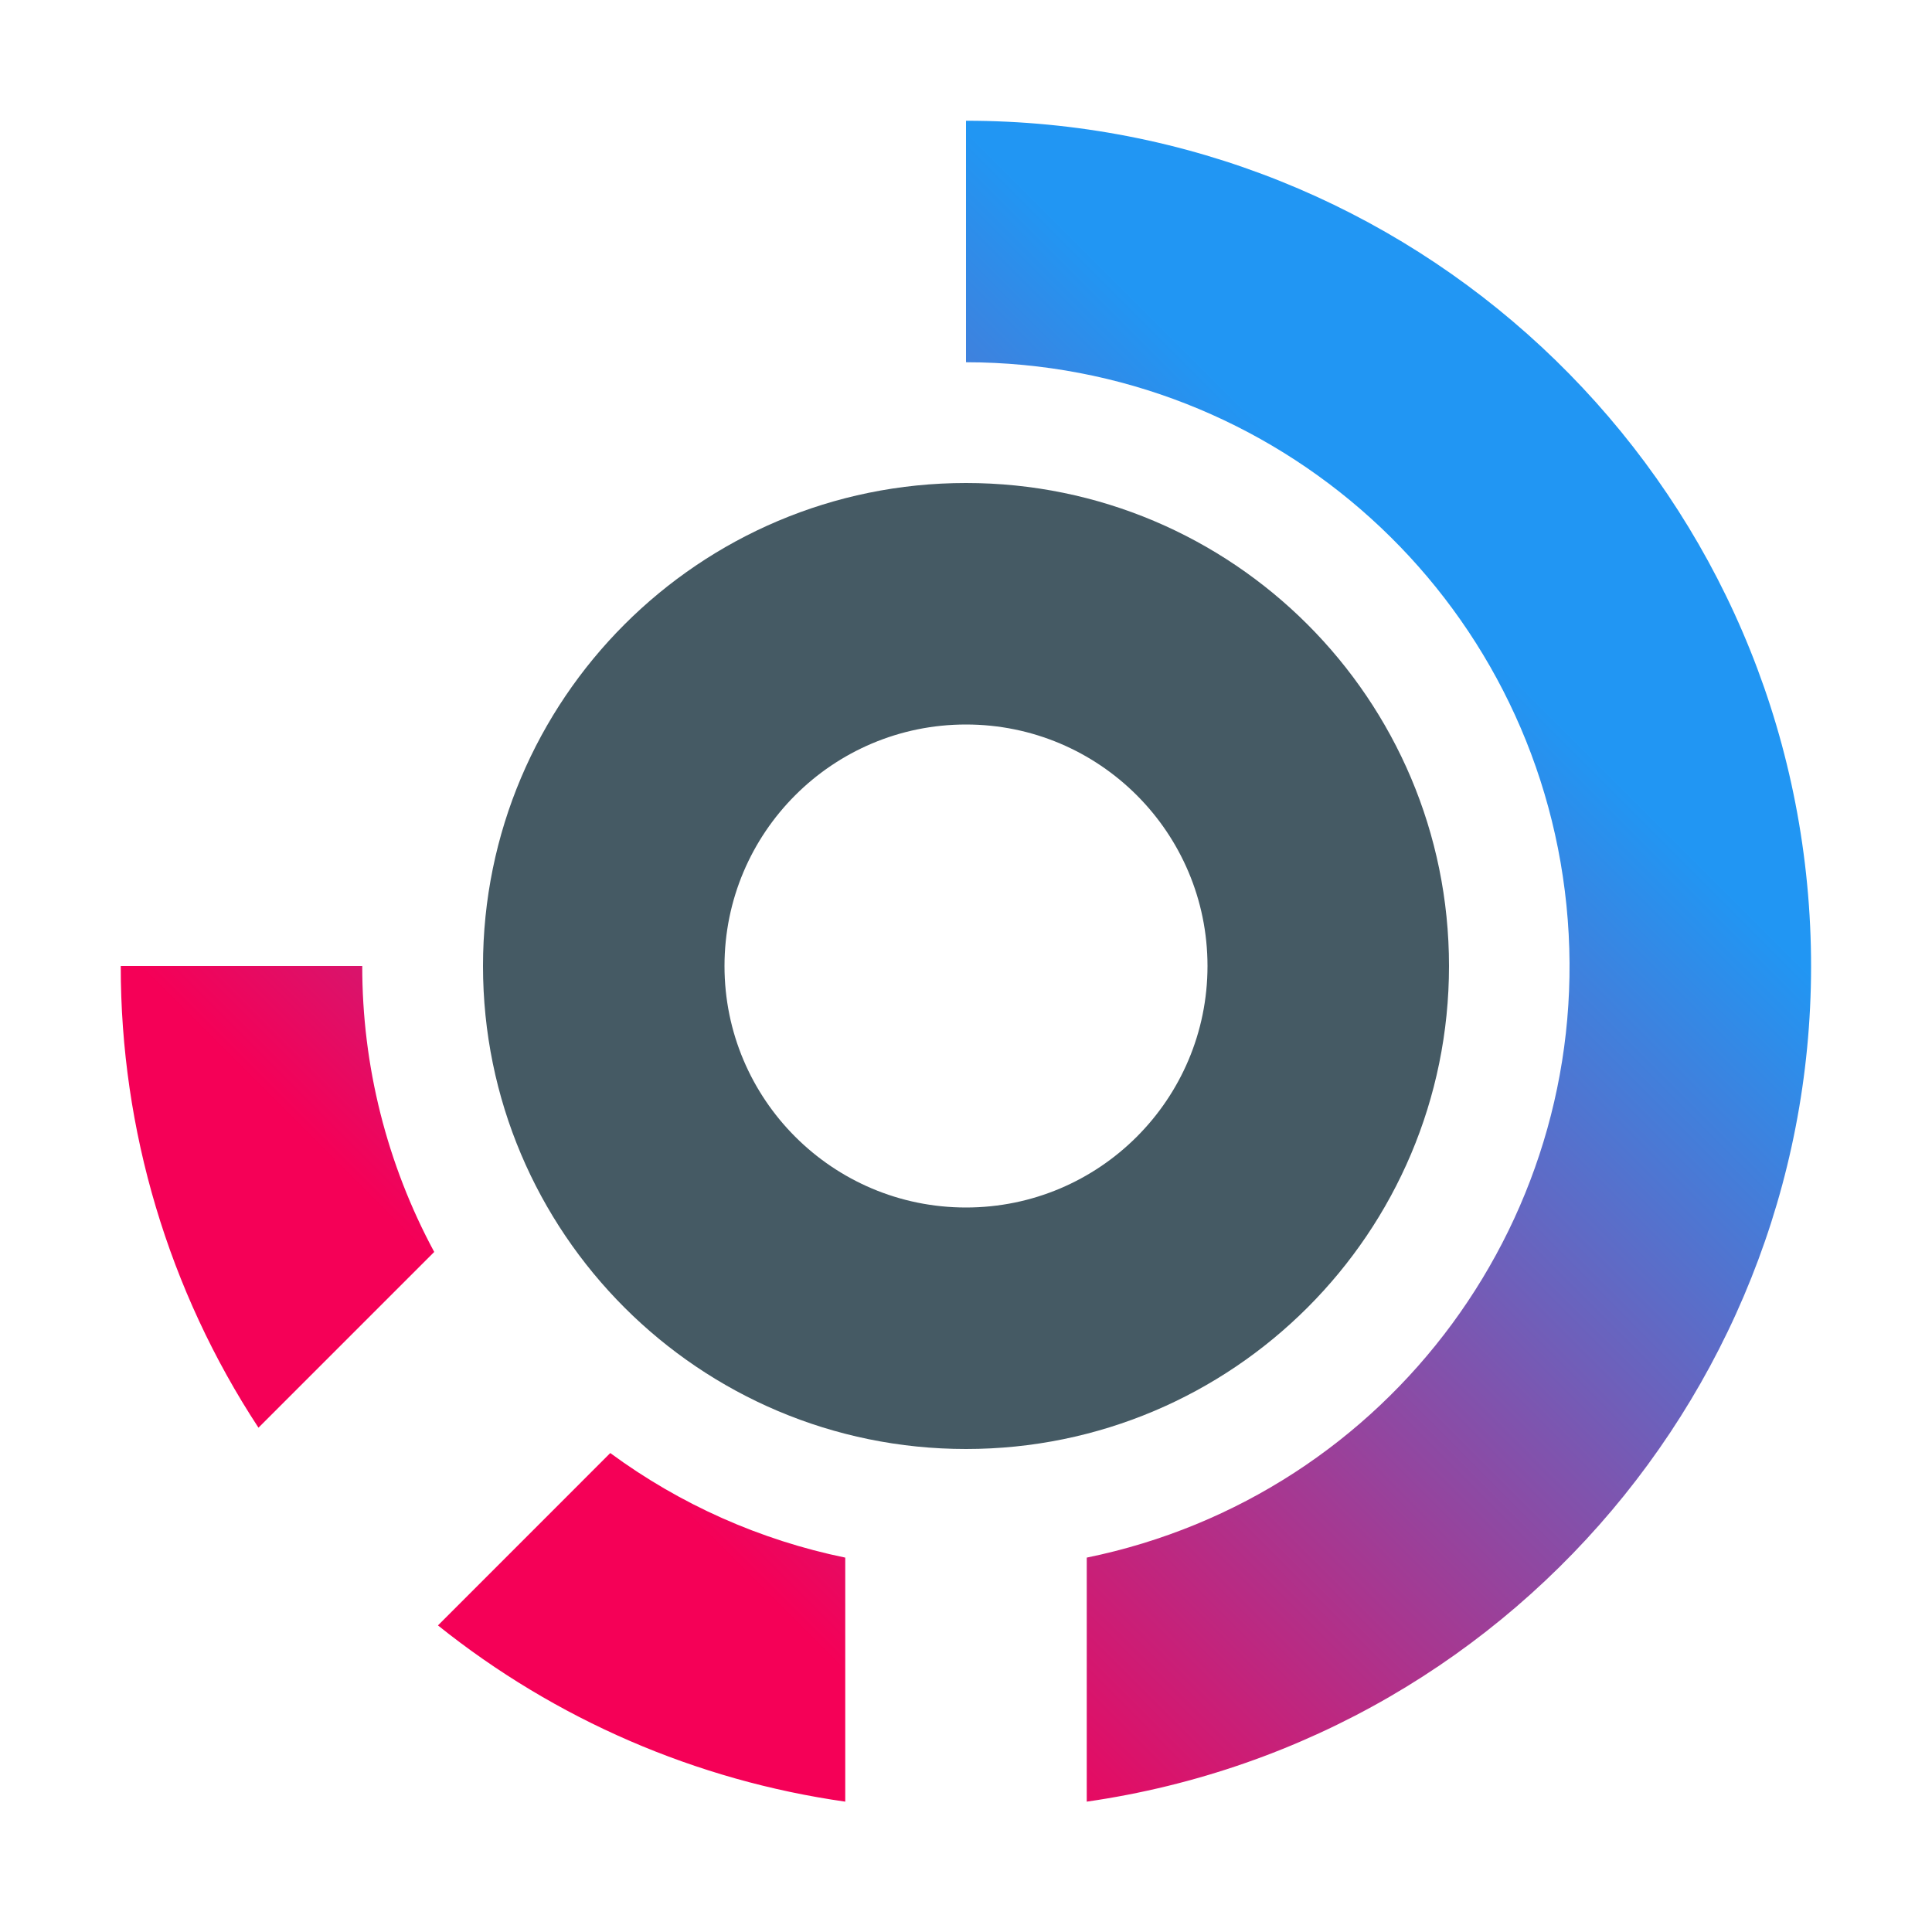
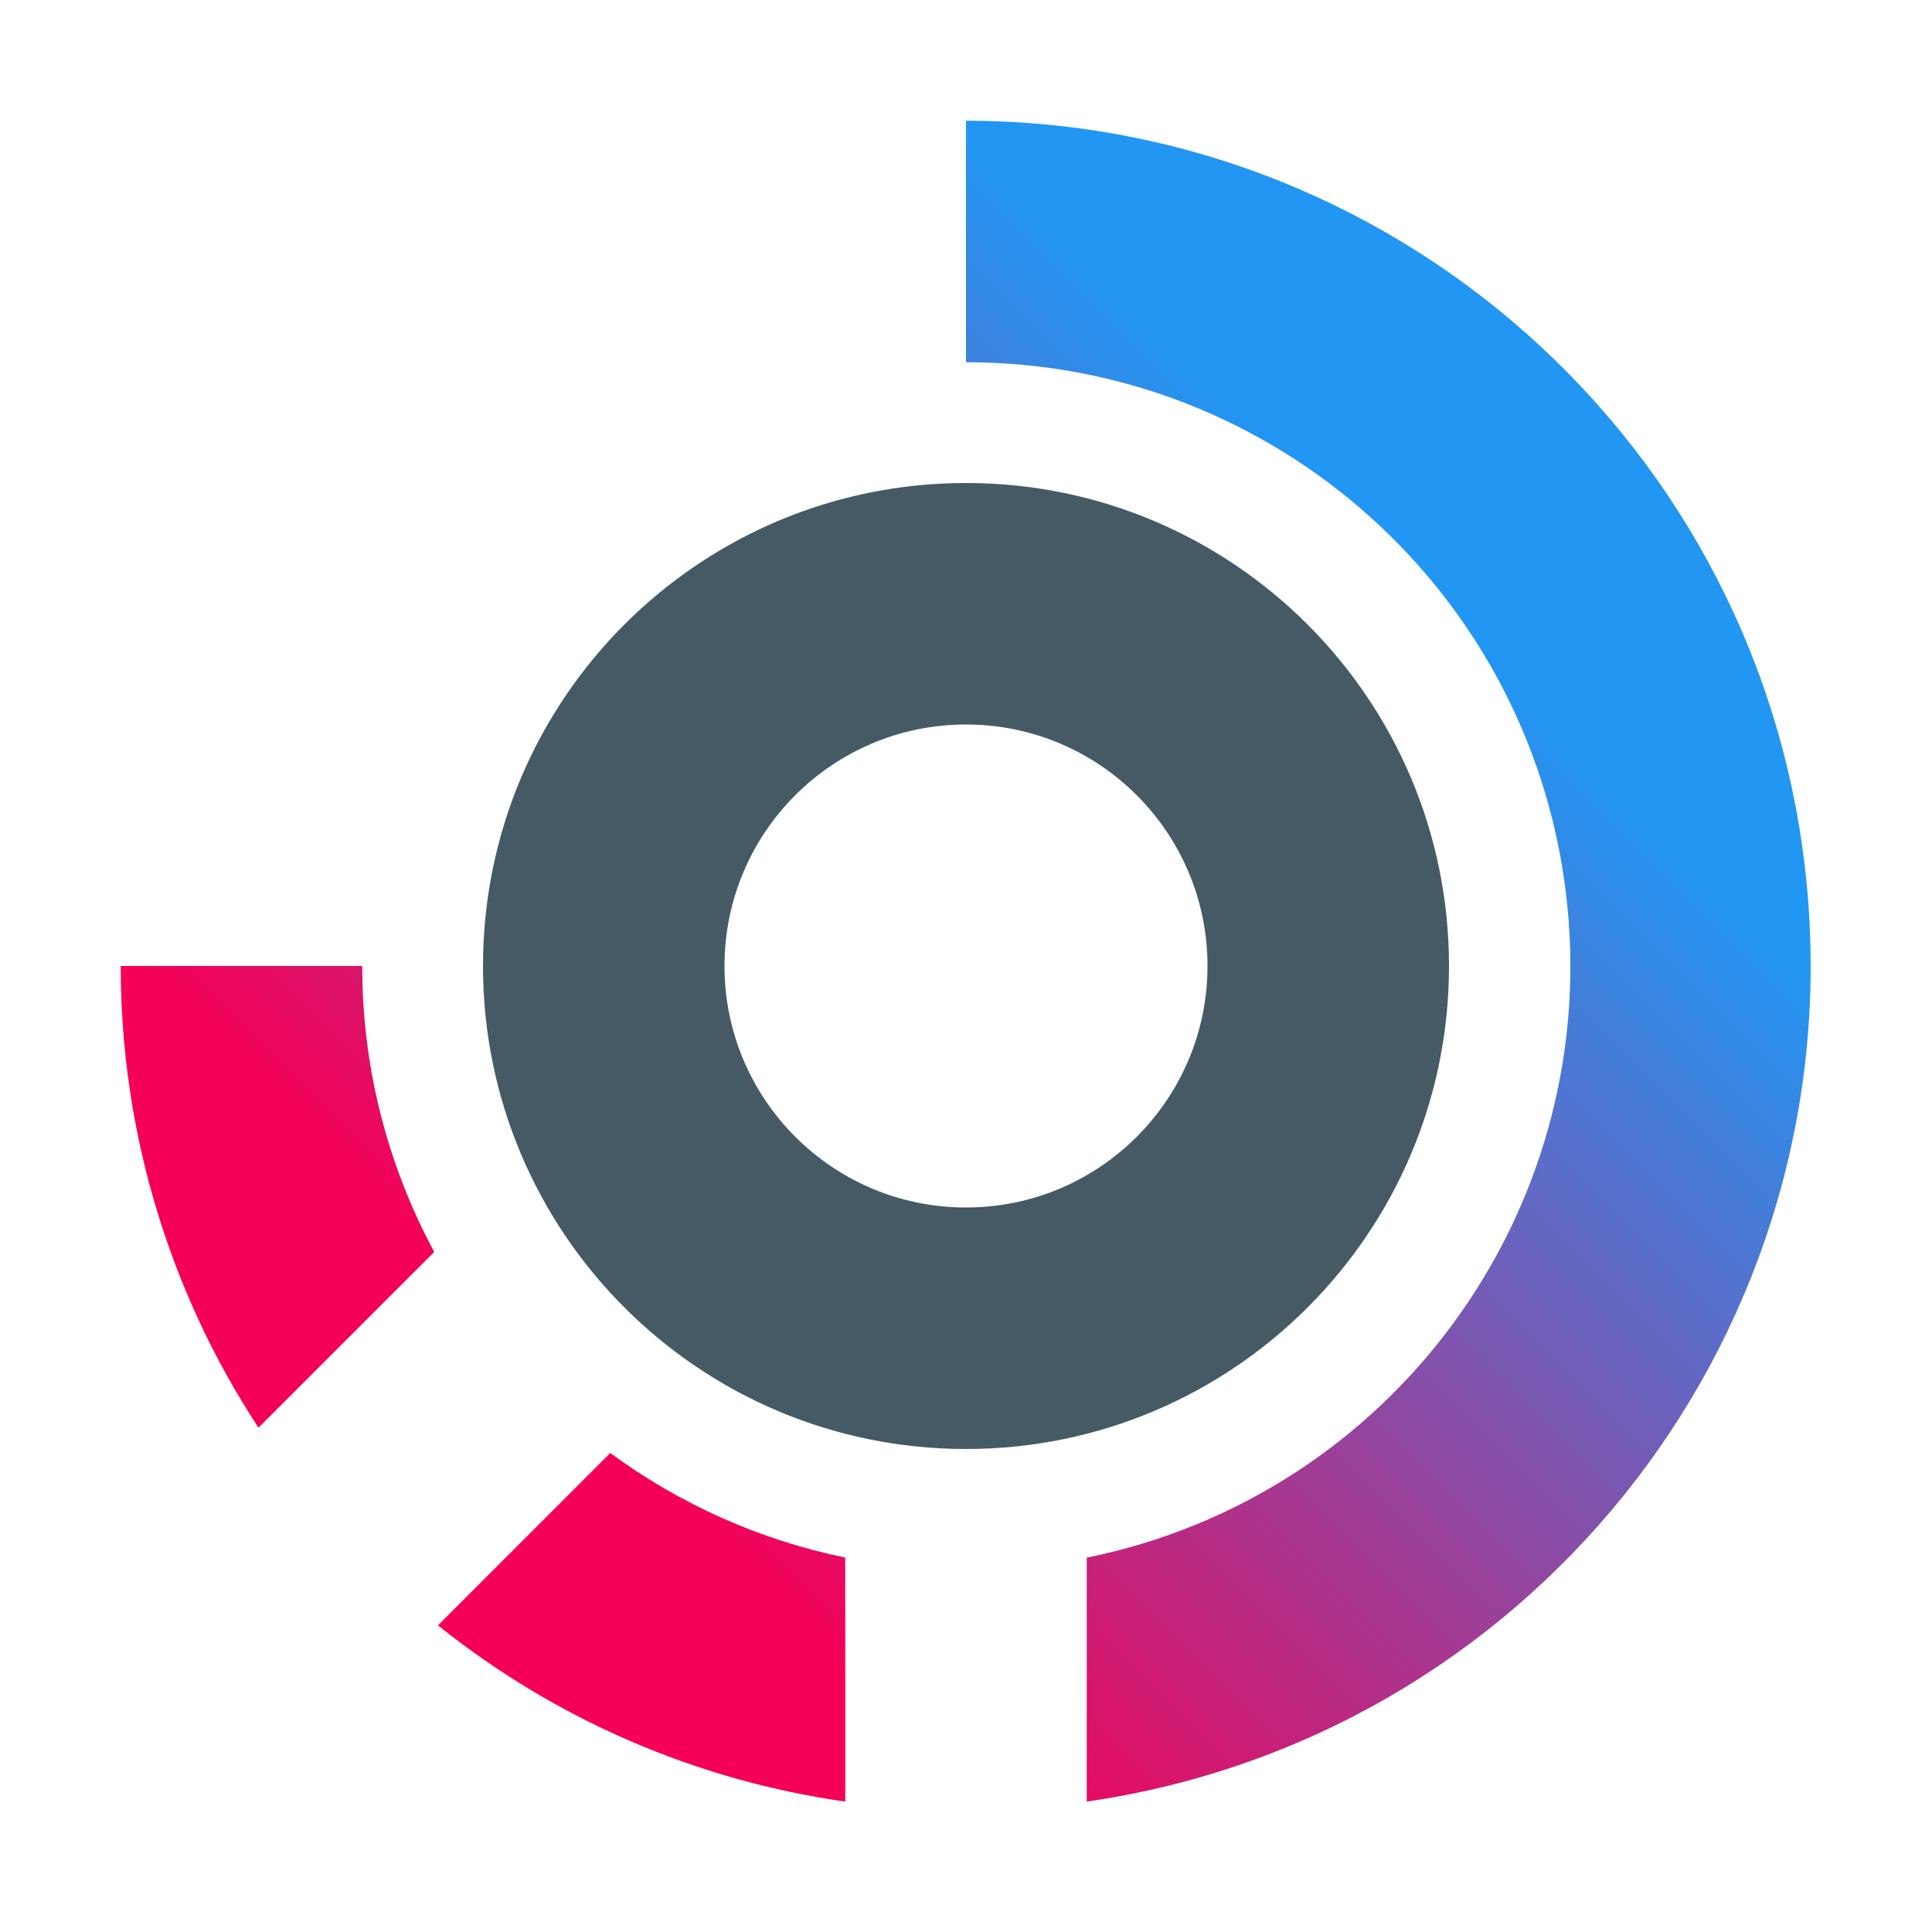
<svg xmlns="http://www.w3.org/2000/svg" viewBox="0 0 32 32">
  <defs>
-     <linearGradient id="a" x1="27.349" y1="26.455" x2="7.613" y2="6.719" gradientTransform="matrix(1, 0, 0, -1, 0, 34)" gradientUnits="userSpaceOnUse">
-       <stop offset="0.15" stop-color="#2196f3" />
-       <stop offset="0.85" stop-color="#f50057" />
+     <linearGradient id="a" x1="27.349" x2="7.613" y1="26.455" y2="6.719" gradientTransform="matrix(1 0 0 -1 0 34)" gradientUnits="userSpaceOnUse">
+       <stop offset=".15" stop-color="#2196f3" />
+       <stop offset=".85" stop-color="#f50057" />
    </linearGradient>
  </defs>
-   <path d="M16,8a8,8,0,1,0,8,8A8,8,0,0,0,16,8Zm0,12a4,4,0,1,1,4-4A4,4,0,0,1,16,20Z" style="fill:#455a64" />
-   <path d="M4.281,23.647A13.924,13.924,0,0,1,2,16H6a9.953,9.953,0,0,0,1.192,4.736ZM14,29.841V25.799a9.937,9.937,0,0,1-3.892-1.732L7.254,26.922A13.923,13.923,0,0,0,14,29.841ZM16,2V6a10.001,10.001,0,0,1,2,19.799v4.042A13.992,13.992,0,0,0,16,2Z" style="fill:url(#a)" />
+   <path fill="#455a64" d="M16 8a8 8 0 1 0 8 8 8 8 0 0 0-8-8Zm0 12a4 4 0 1 1 4-4 4 4 0 0 1-4 4Z" />
+   <path fill="url(#a)" d="M4.281 23.647A13.924 13.924 0 0 1 2 16h4a9.953 9.953 0 0 0 1.192 4.736ZM14 29.84v-4.042a9.937 9.937 0 0 1-3.892-1.732l-2.854 2.855A13.923 13.923 0 0 0 14 29.84ZM16 2v4a10 10 0 0 1 2 19.8v4.04A13.992 13.992 0 0 0 16 2Z" />
</svg>
